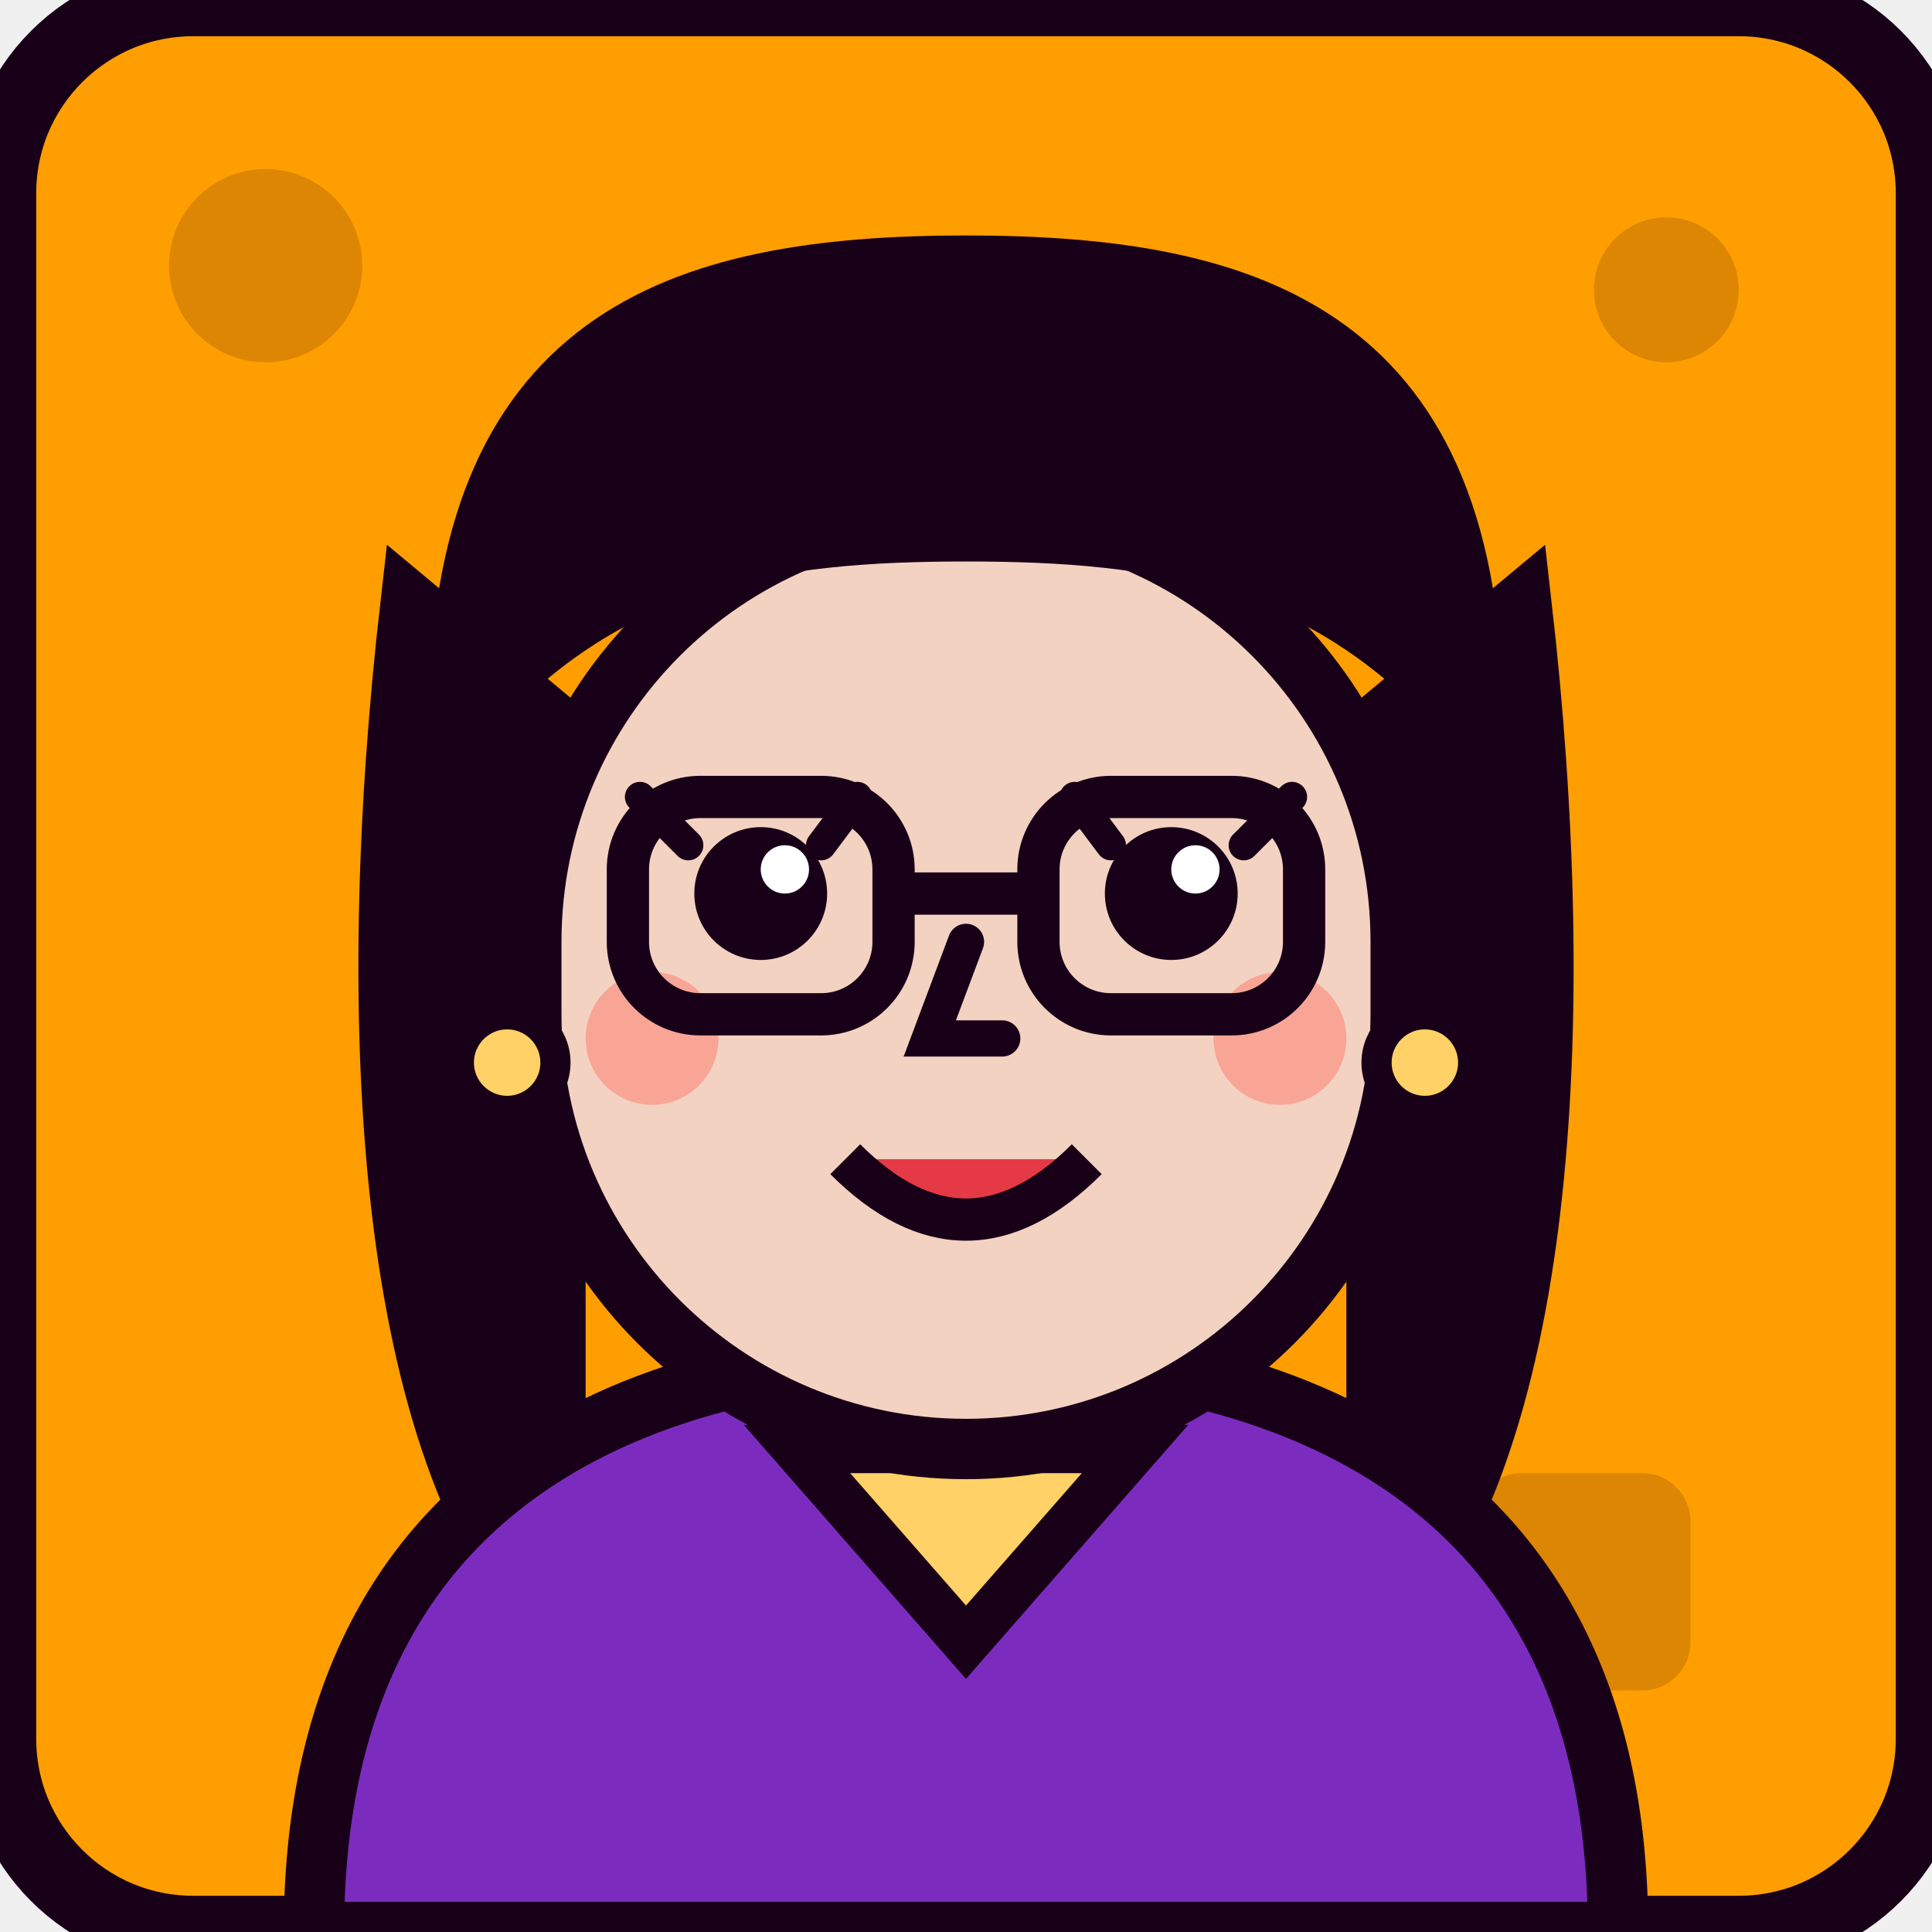
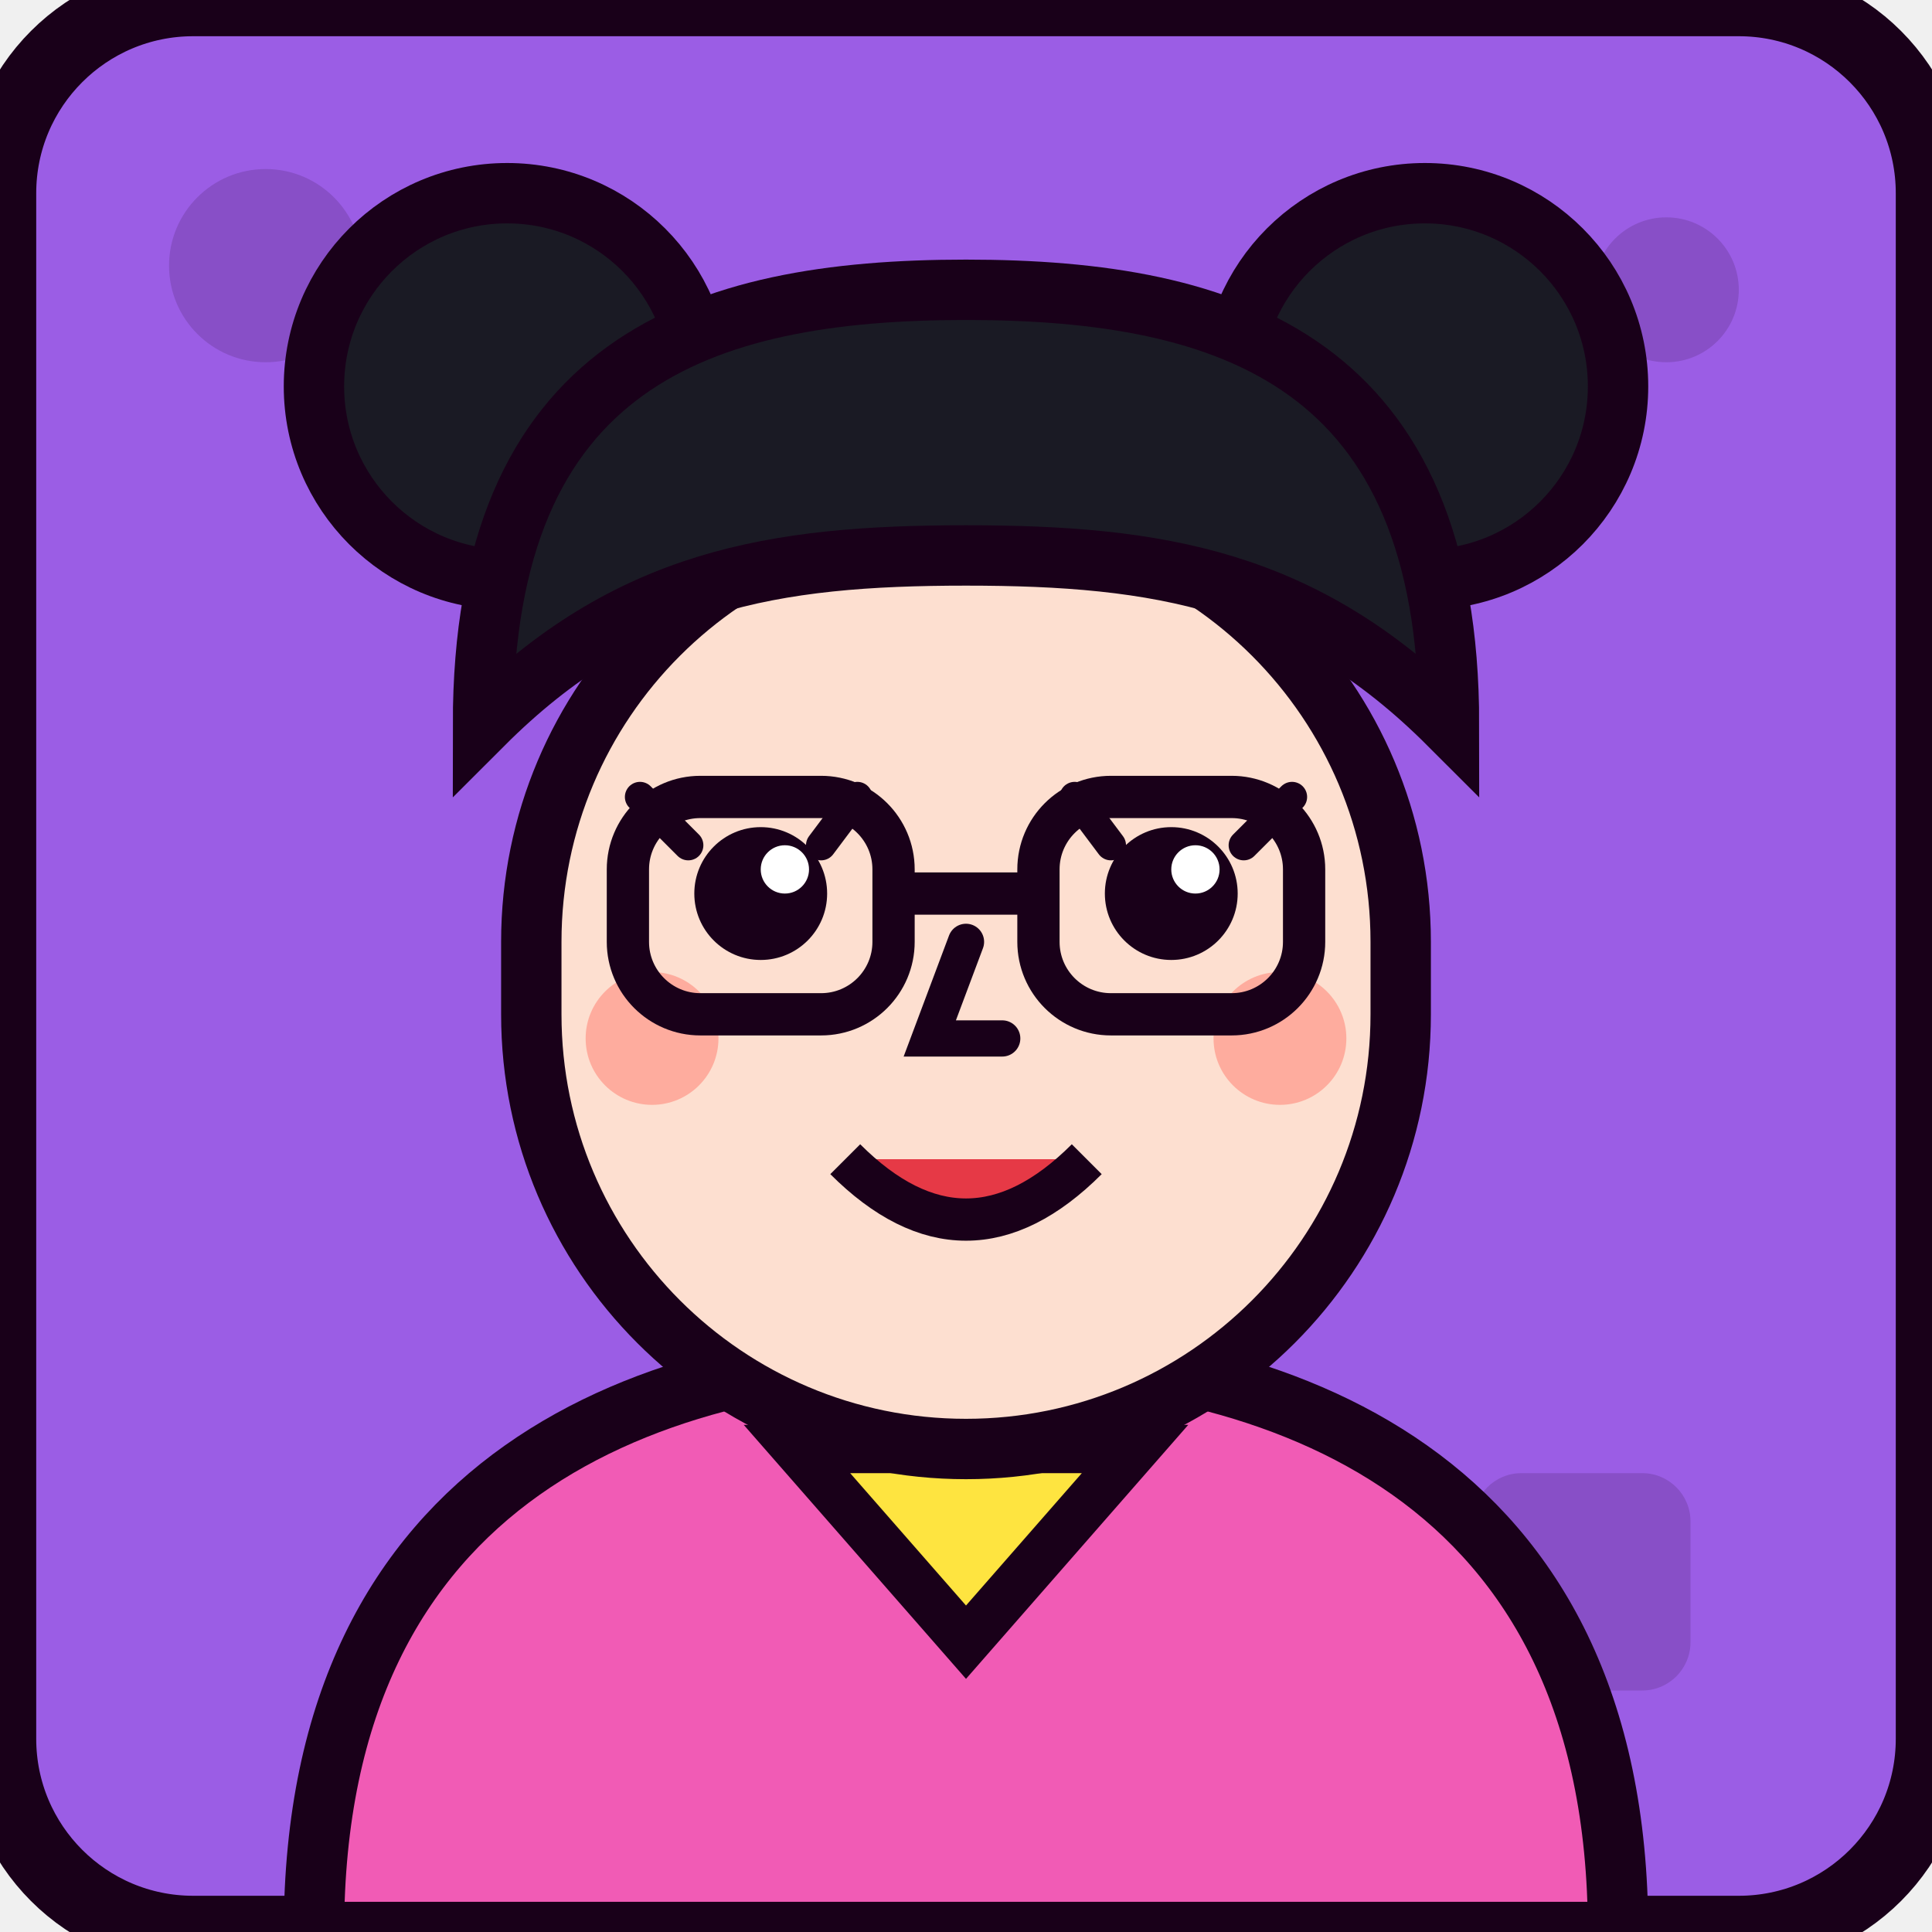
<svg xmlns="http://www.w3.org/2000/svg" viewBox="0 0 160 160" width="100%" height="100%">
-   <rect x="0" y="0" width="160" height="160" rx="16" fill="#FF9E00" stroke="#190019" stroke-width="6" />
+   <rect x="0" y="0" width="160" height="160" rx="16" fill="#9B5DE5" stroke="#190019" stroke-width="6" />
  <circle cx="22" cy="22" r="8" fill="#190019" opacity="0.15" />
  <circle cx="138" cy="24" r="6" fill="#190019" opacity="0.15" />
  <rect x="122" y="122" width="18" height="18" rx="4" fill="#190019" opacity="0.15" />
-   <path d="M 34 50 C 30 85, 32 120, 46 135 C 46 100, 46 70, 46 60 Z" fill="#190019" stroke="#190019" stroke-width="5" />
-   <path d="M 126 50 C 130 85, 128 120, 114 135 C 114 100, 114 70, 114 60 Z" fill="#190019" stroke="#190019" stroke-width="5" />
-   <path d="M 26 160 C 26 122, 54 112, 80 112 C 106 112, 134 122, 134 160 Z" fill="#7B2CBF" stroke="#190019" stroke-width="5" />
-   <path d="M 66 120 L 80 136 L 94 120 Z" fill="#FFD166" stroke="#190019" stroke-width="4" />
-   <rect x="44" y="42" width="72" height="78" rx="36" fill="#F3D2C1" stroke="#190019" stroke-width="5" />
+   <circle cx="42" cy="32" r="16" fill="#1A1A24" stroke="#190019" stroke-width="5" />
+   <circle cx="118" cy="32" r="16" fill="#1A1A24" stroke="#190019" stroke-width="5" />
+   <path d="M 26 160 C 26 122, 54 112, 80 112 C 106 112, 134 122, 134 160 Z" fill="#F15BB5" stroke="#190019" stroke-width="5" />
+   <path d="M 66 120 L 80 136 L 94 120 Z" fill="#FEE440" stroke="#190019" stroke-width="4" />
+   <rect x="44" y="42" width="72" height="78" rx="36" fill="#FDDFD0" stroke="#190019" stroke-width="5" />
  <circle cx="54" cy="86" r="5.5" fill="#FF6F61" opacity="0.45" />
  <circle cx="106" cy="86" r="5.5" fill="#FF6F61" opacity="0.45" />
  <path d="M 80 78 L 77 86 L 83 86" fill="none" stroke="#190019" stroke-width="3" stroke-linecap="round" />
  <path d="M 70 96 Q 80 106 90 96" fill="#E63946" stroke="#190019" stroke-width="3.5" />
  <circle cx="63" cy="74" r="5.5" fill="#190019" />
  <circle cx="97" cy="74" r="5.5" fill="#190019" />
  <circle cx="65" cy="72" r="2" fill="#FFFFFF" />
  <circle cx="99" cy="72" r="2" fill="#FFFFFF" />
  <path d="M 57 70 L 53 66 M 68 70 L 71 66 M 92 70 L 89 66 M 103 70 L 107 66" stroke="#190019" stroke-width="2.5" stroke-linecap="round" />
-   <path d="M 38 60 C 38 28, 56 22, 80 22 C 104 22, 122 28, 122 60 C 110 46, 96 44, 80 44 C 64 44, 50 46, 38 60 Z" fill="#190019" stroke="#190019" stroke-width="5" />
+   <path d="M 40 60 C 40 30, 58 24, 80 24 C 102 24, 120 30, 120 60 C 108 48, 96 46, 80 46 C 64 46, 52 48, 40 60 Z" fill="#1A1A24" stroke="#190019" stroke-width="5" />
  <rect x="52" y="66" width="22" height="18" rx="6" fill="none" stroke="#190019" stroke-width="3.5" />
  <rect x="86" y="66" width="22" height="18" rx="6" fill="none" stroke="#190019" stroke-width="3.5" />
  <line x1="74" y1="74" x2="86" y2="74" stroke="#190019" stroke-width="3.5" />
-   <circle cx="42" cy="88" r="4" fill="#FFD166" stroke="#190019" stroke-width="2.5" />
-   <circle cx="118" cy="88" r="4" fill="#FFD166" stroke="#190019" stroke-width="2.5" />
</svg>
